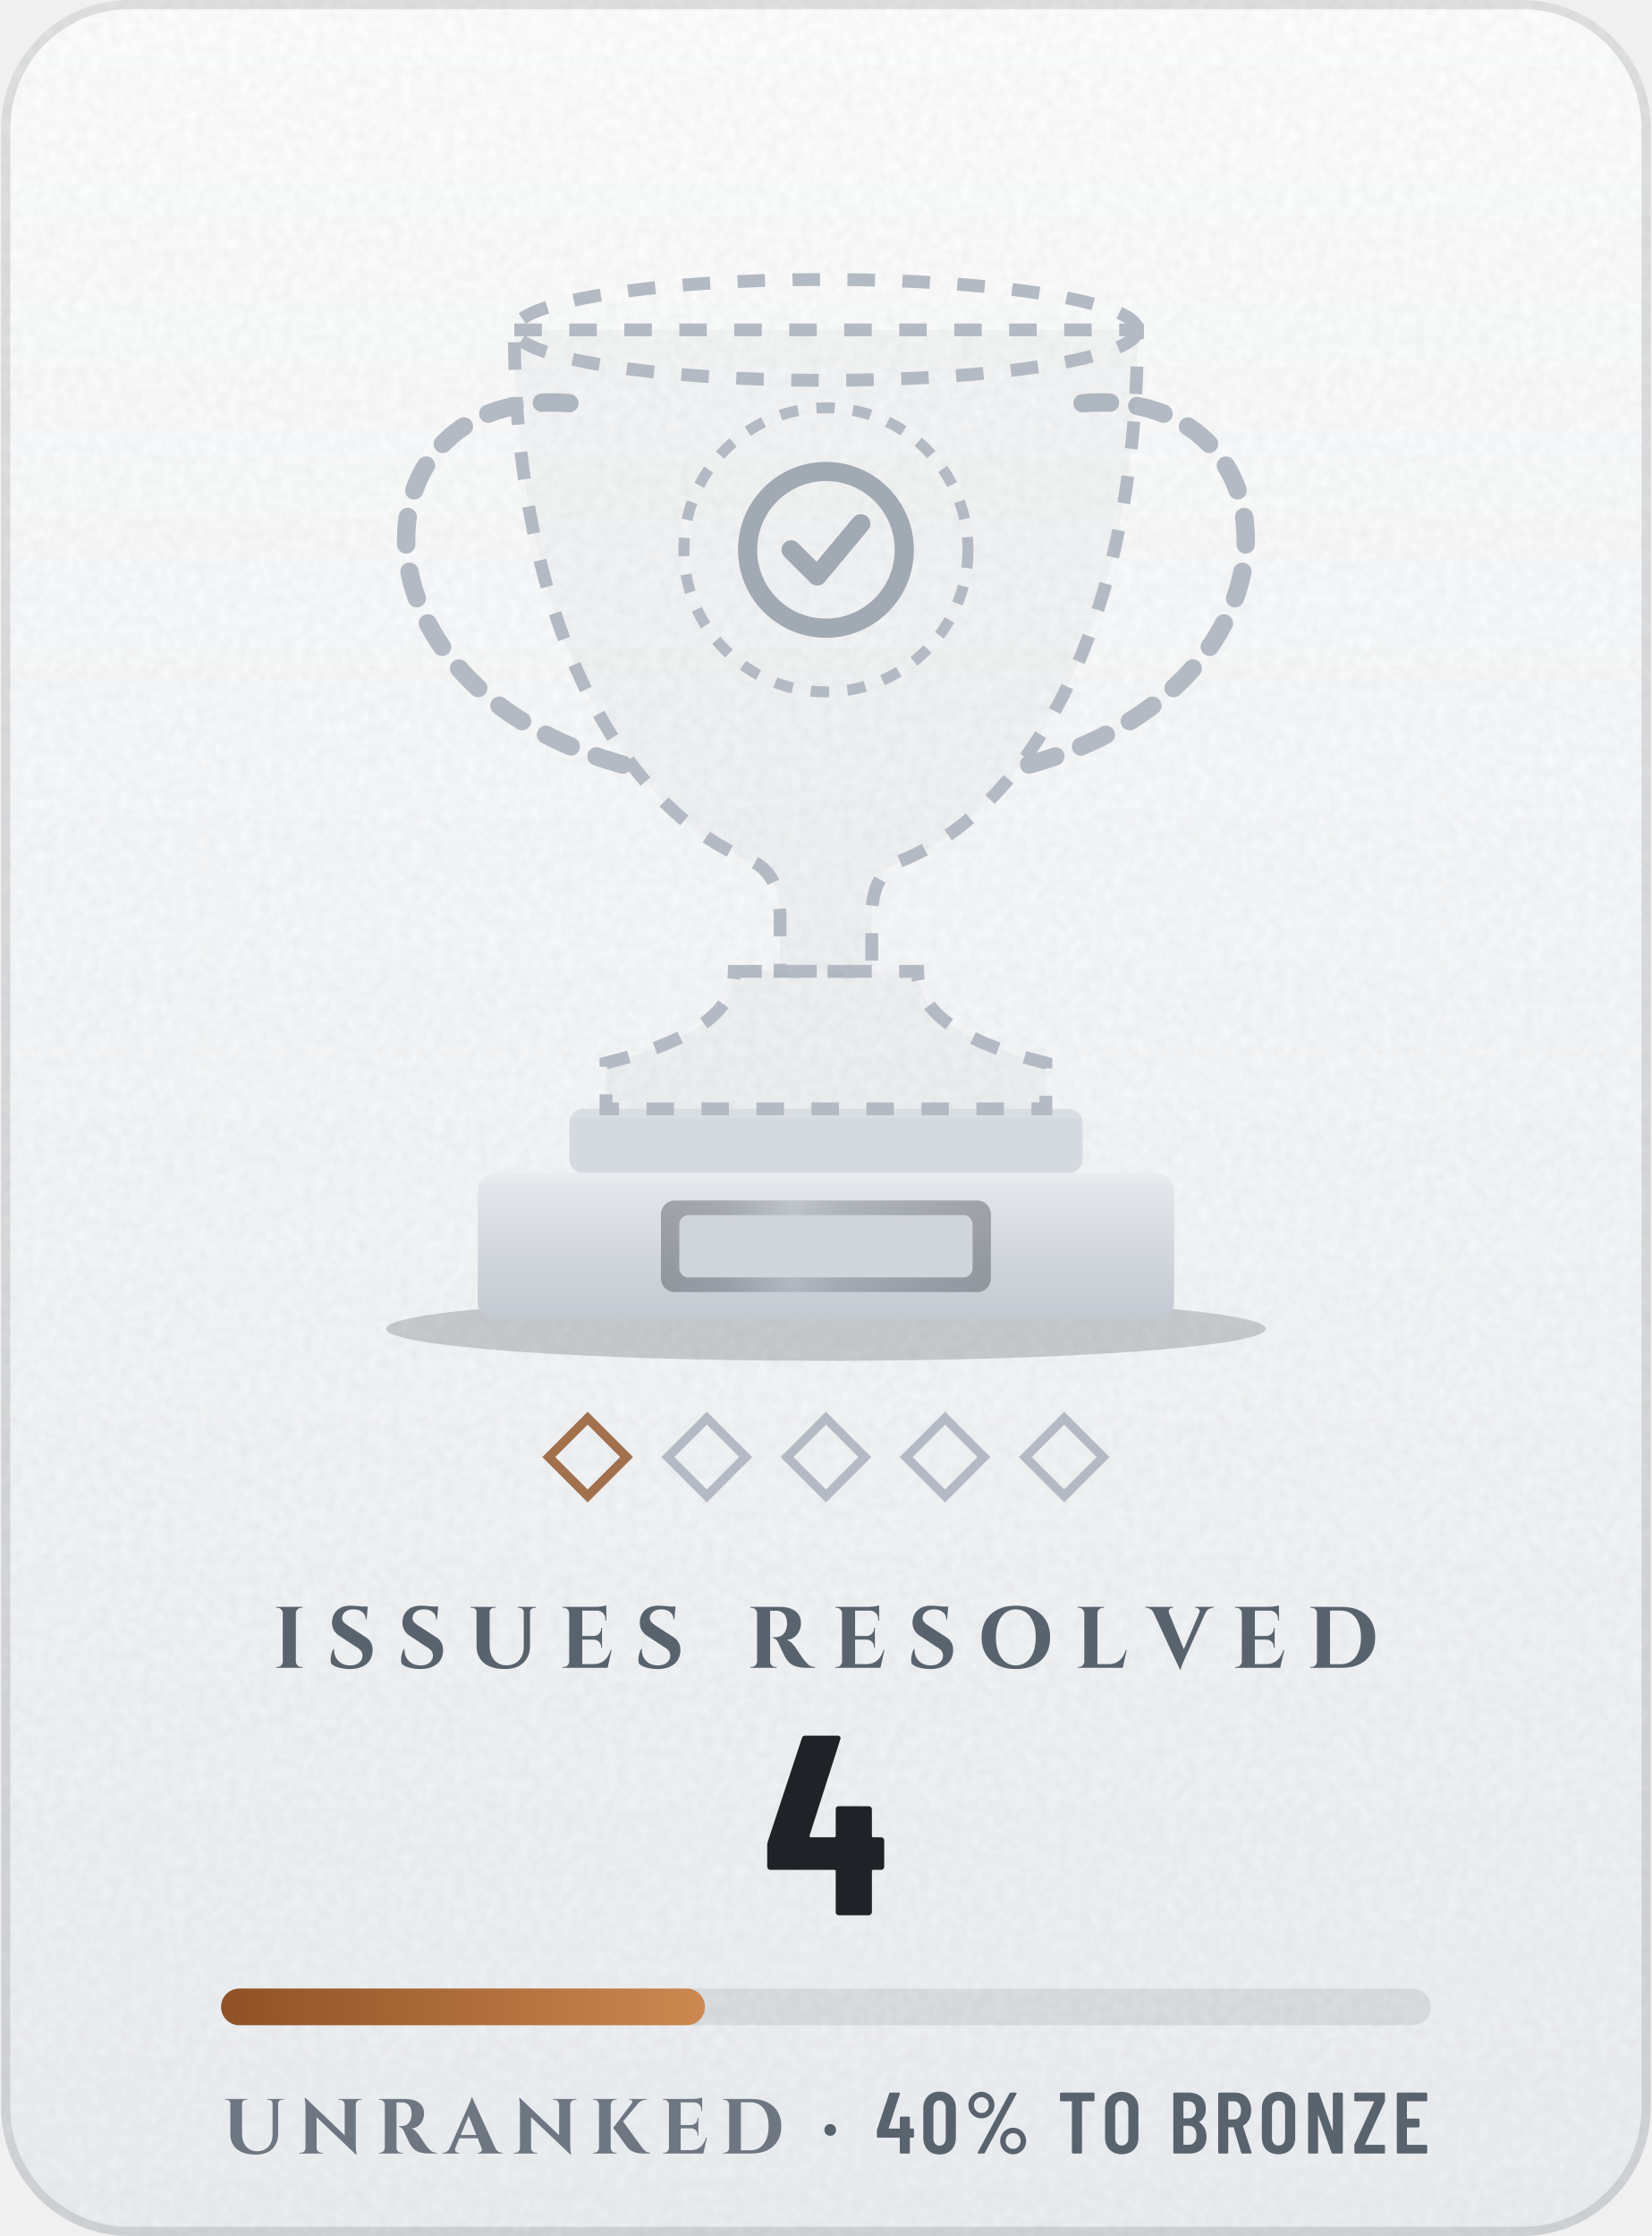
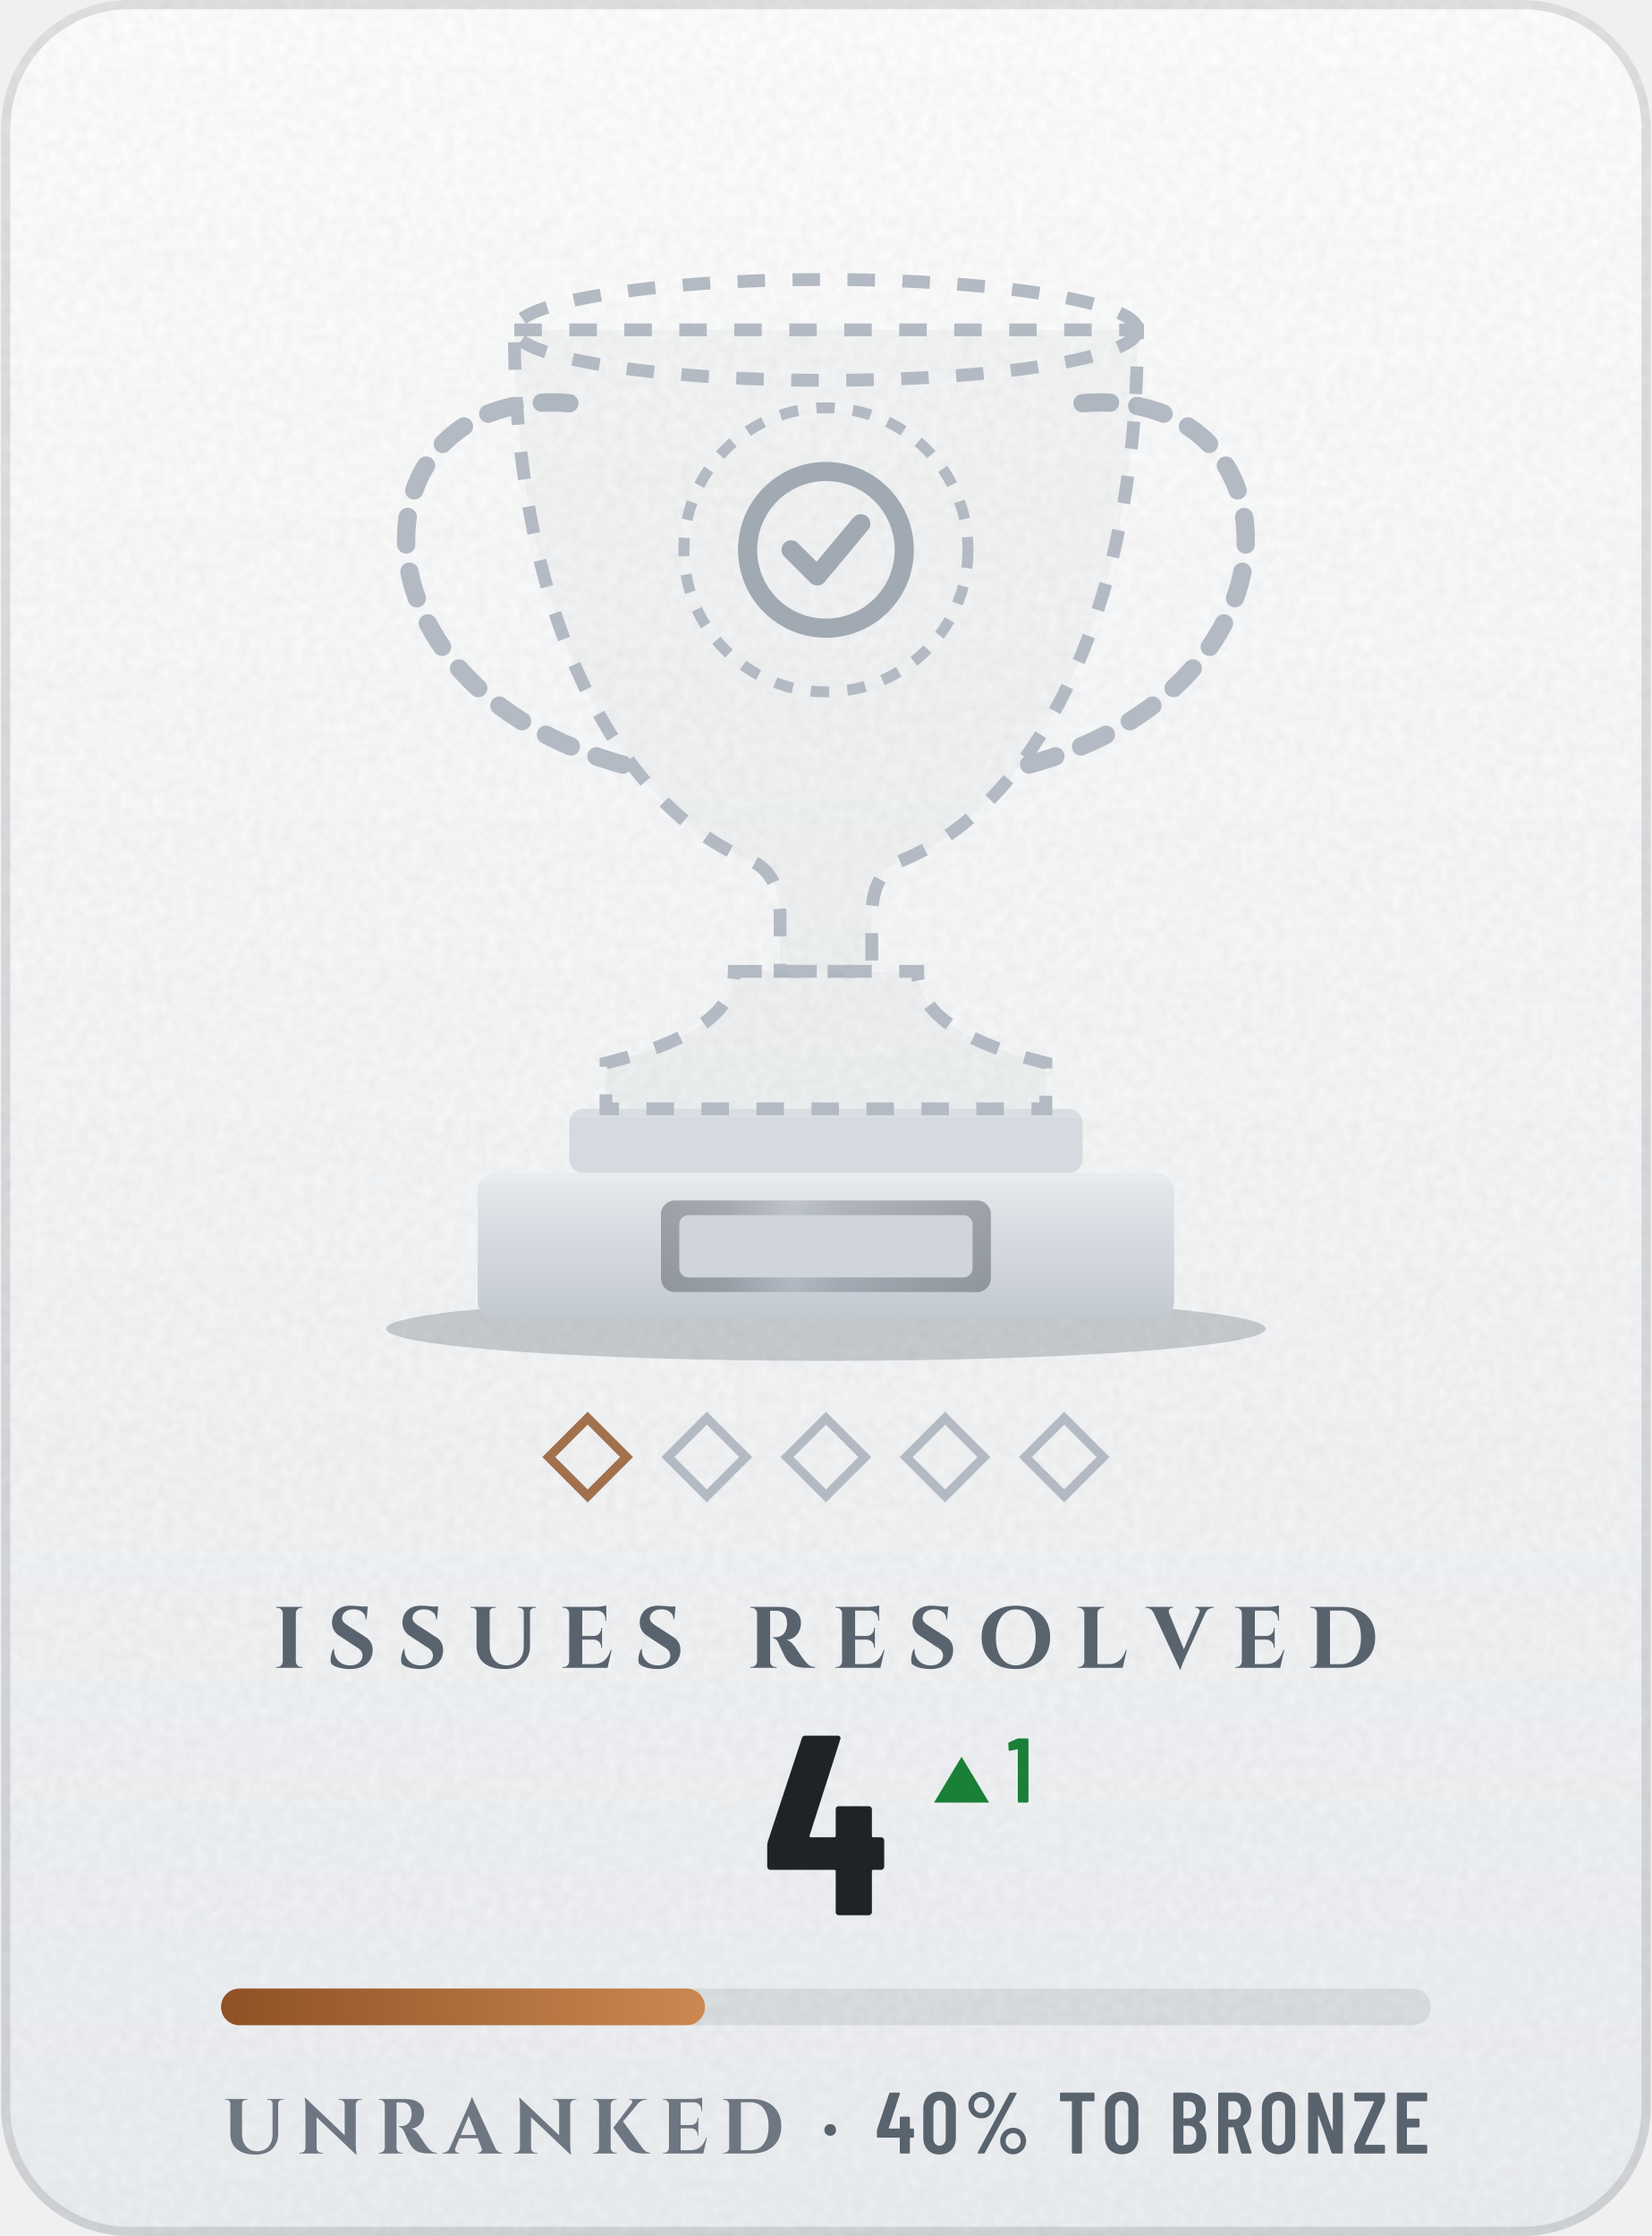
- <svg xmlns="http://www.w3.org/2000/svg" width="164" height="222" viewBox="0 0 180 244" role="img" aria-label="Issues Resolved trophy: Unranked, 4, 40% to Bronze">
+ <svg xmlns="http://www.w3.org/2000/svg" width="164" height="222" viewBox="0 0 180 244" role="img" aria-label="Issues Resolved trophy: Unranked, 4, 40% to Bronze, up 1 this week">
  <defs>
    <linearGradient id="bg" x1="0" y1="0" x2="0" y2="1">
      <stop offset="0" stop-color="#FFFFFF" />
      <stop offset="1" stop-color="#EDF0F3" />
    </linearGradient>
    <clipPath id="card">
      <rect width="180" height="244" rx="14" />
    </clipPath>
    <filter id="grain" x="0" y="0" width="100%" height="100%">
      <feTurbulence type="fractalNoise" baseFrequency=".85" numOctaves="2" stitchTiles="stitch" />
      <feColorMatrix values="0 0 0 0 0 0 0 0 0 0 0 0 0 0 0 0 0 0 .05 0" />
    </filter>
    <radialGradient id="glow" cx=".5" cy=".5" r=".5">
      <stop offset="0" stop-color="#5A626D" stop-opacity="0" />
      <stop offset="1" stop-color="#5A626D" stop-opacity="0" />
    </radialGradient>
    <linearGradient id="mh" x1="0" y1="0" x2="1" y2="0">
      <stop offset="0" stop-color="#252A32" />
      <stop offset="0.2" stop-color="#3A414B" />
      <stop offset="0.4" stop-color="#838B96" />
      <stop offset="0.54" stop-color="#5A626D" />
      <stop offset="0.78" stop-color="#3A414B" />
      <stop offset="1" stop-color="#252A32" />
    </linearGradient>
    <linearGradient id="md" x1="0" y1="0" x2="1" y2="1">
      <stop offset="0" stop-color="#252A32" />
      <stop offset="0.2" stop-color="#3A414B" />
      <stop offset="0.4" stop-color="#838B96" />
      <stop offset="0.54" stop-color="#5A626D" />
      <stop offset="0.78" stop-color="#3A414B" />
      <stop offset="1" stop-color="#252A32" />
    </linearGradient>
    <linearGradient id="mdr" x1="1" y1="1" x2="0" y2="0">
      <stop offset="0" stop-color="#252A32" />
      <stop offset="0.2" stop-color="#3A414B" />
      <stop offset="0.4" stop-color="#838B96" />
      <stop offset="0.54" stop-color="#5A626D" />
      <stop offset="0.78" stop-color="#3A414B" />
      <stop offset="1" stop-color="#252A32" />
    </linearGradient>
    <linearGradient id="dia" x1="0" y1="0" x2="1" y2="0">
      <stop offset="0" stop-color="#2F7DD1" />
      <stop offset=".5" stop-color="#7B61E0" />
      <stop offset="1" stop-color="#C2449A" />
    </linearGradient>
    <linearGradient id="pb" x1="0" y1="0" x2="1" y2="0">
      <stop offset="0" stop-color="#8F5125" />
      <stop offset="1" stop-color="#CC8850" />
    </linearGradient>
    <linearGradient id="shg" x1="0" y1="0" x2="1" y2="0">
      <stop offset="0" stop-color="#FFFFFF" stop-opacity="0" />
      <stop offset=".5" stop-color="#FFFFFF" stop-opacity=".6" />
      <stop offset="1" stop-color="#FFFFFF" stop-opacity="0" />
    </linearGradient>
    <linearGradient id="mu" gradientUnits="userSpaceOnUse" x1="38" y1="0" x2="142" y2="0">
      <stop offset="0" stop-color="#252A32" />
      <stop offset="0.2" stop-color="#3A414B" />
      <stop offset="0.4" stop-color="#838B96" />
      <stop offset="0.54" stop-color="#5A626D" />
      <stop offset="0.78" stop-color="#3A414B" />
      <stop offset="1" stop-color="#252A32" />
    </linearGradient>
    <linearGradient id="cone" x1="0" y1="0" x2="0" y2="1">
      <stop offset="0" stop-color="#FFFFFF" stop-opacity="0" />
      <stop offset="1" stop-color="#FFFFFF" stop-opacity="0" />
    </linearGradient>
    <linearGradient id="rim" x1="0" y1="0" x2="0" y2="1">
      <stop offset="0" stop-color="#181B20" />
      <stop offset="1" stop-color="#3A414B" />
    </linearGradient>
    <linearGradient id="pl" x1="0" y1="0" x2="0" y2="1">
      <stop offset="0" stop-color="#E6E9ED" />
      <stop offset="1" stop-color="#C3C9D1" />
    </linearGradient>
    <radialGradient id="en" cx=".4" cy=".35" r=".75">
      <stop offset="0" stop-color="#D85F77" />
      <stop offset=".6" stop-color="#CB2A4A" />
      <stop offset="1" stop-color="#5B1321" />
    </radialGradient>
    <clipPath id="cup">
      <path d="M56 36H124C124 70 111 89 98 94C96 95 95 97 95 100V106H85V100C85 97 84 95 82 94C69 89 56 70 56 36Z" />
      <path d="M80 106H100C100 111 106 114 114 116V121H66V116C74 114 80 111 80 106Z" />
    </clipPath>
  </defs>
  <g clip-path="url(#card)">
    <rect width="180" height="244" fill="url(#bg)" />
    <rect width="180" height="244" filter="url(#grain)" />
  </g>
  <rect x=".5" y=".5" width="179" height="243" rx="13.5" fill="none" stroke="#1F2328" stroke-opacity=".13" />
  <circle cx="90" cy="72" r="64" fill="url(#glow)" />
  <ellipse cx="90" cy="145" rx="48" ry="3.5" fill="#1F2328" fill-opacity=".2" />
  <rect x="62" y="121" width="56" height="7" rx="1.5" fill="#D5DAE0" />
  <rect x="62" y="121" width="56" height="1" fill="#FFFFFF" fill-opacity=".1" />
  <rect x="52" y="128" width="76" height="16" rx="2" fill="url(#pl)" />
  <rect x="52" y="128" width="76" height="1" fill="#FFFFFF" fill-opacity=".12" />
  <rect x="72" y="131" width="36" height="10" rx="1.5" fill="url(#mh)" opacity="0.35" />
  <rect x="74" y="132.6" width="32" height="6.8" rx="1" fill="#D0D5DB" />
  <path d="M62 44C38 42 36 76 70 84M118 44C142 42 144 76 110 84" fill="none" stroke="#B3BAC3" stroke-width="2" stroke-dasharray="3 3" stroke-linecap="round" />
  <path d="M56 36H124C124 70 111 89 98 94C96 95 95 97 95 100V106H85V100C85 97 84 95 82 94C69 89 56 70 56 36Z" fill="#1F2328" fill-opacity=".03" stroke="#B3BAC3" stroke-width="1.4" stroke-dasharray="3 3" />
  <path d="M80 106H100C100 111 106 114 114 116V121H66V116C74 114 80 111 80 106Z" fill="#1F2328" fill-opacity=".03" stroke="#B3BAC3" stroke-width="1.4" stroke-dasharray="3 3" />
  <ellipse cx="90" cy="36" rx="34" ry="5.5" fill="none" stroke="#B3BAC3" stroke-width="1.4" stroke-dasharray="3 3" />
  <circle cx="90" cy="60" r="15.5" fill="none" stroke="#B3BAC3" stroke-width="1.2" stroke-dasharray="2 2" />
  <g transform="translate(78.6 48.6) scale(0.95)" fill="none" stroke="#A1A9B3" stroke-width="2.2" stroke-linecap="round" stroke-linejoin="round">
    <circle cx="12" cy="12" r="9" />
    <path d="M8 12l3 3 5-6" />
  </g>
  <rect x="-3" y="-3" width="6" height="6" transform="translate(64 159) rotate(45)" fill="none" stroke="#8F5125" stroke-opacity=".8" />
  <rect x="-3" y="-3" width="6" height="6" transform="translate(77 159) rotate(45)" fill="none" stroke="#B3BAC3" stroke-opacity="1" />
  <rect x="-3" y="-3" width="6" height="6" transform="translate(90 159) rotate(45)" fill="none" stroke="#B3BAC3" stroke-opacity="1" />
  <rect x="-3" y="-3" width="6" height="6" transform="translate(103 159) rotate(45)" fill="none" stroke="#B3BAC3" stroke-opacity="1" />
  <rect x="-3" y="-3" width="6" height="6" transform="translate(116 159) rotate(45)" fill="none" stroke="#B3BAC3" stroke-opacity="1" />
  <g transform="translate(29.6 182) scale(0.0095 -0.0095)" fill="#59636E">
    <use href="#s73" x="0" />
    <use href="#s83" x="619" />
    <use href="#s83" x="1428" />
    <use href="#s85" x="2238" />
    <use href="#s69" x="3290" />
    <use href="#s83" x="4154" />
    <use href="#s82" x="5445" />
    <use href="#s69" x="6424" />
    <use href="#s83" x="7287" />
    <use href="#s79" x="8097" />
    <use href="#s76" x="9207" />
    <use href="#s86" x="10056" />
    <use href="#s69" x="11016" />
    <use href="#s68" x="11879" />
  </g>
  <g transform="translate(83.2 209) scale(0.028 -0.028)" fill="#1F2328">
    <use href="#n52" x="0" />
  </g>
+   <polygon points="101.8,196.7 107.8,196.7 104.8,191.7" fill="#1A7F37" />
+   <g transform="translate(109.8 196.7) scale(0.01 -0.01)" fill="#1A7F37">
+     <use href="#m49" x="0" />
+   </g>
  <rect x="24" y="217" width="132" height="4" rx="2" fill="#1F2328" fill-opacity=".09" />
  <rect x="24" y="217" width="52.8" height="4" rx="2" fill="url(#pb)" />
  <g transform="translate(24.1 235) scale(0.0085 -0.0085)" fill="#6E7781">
    <use href="#s85" x="0" />
    <use href="#s78" x="962" />
    <use href="#s82" x="1968" />
    <use href="#s65" x="2857" />
    <use href="#s78" x="3715" />
    <use href="#s75" x="4721" />
    <use href="#s69" x="5619" />
    <use href="#s68" x="6392" />
  </g>
  <g transform="translate(89.5 235) scale(0.009 -0.009)" fill="#59636E">
    <use href="#m183" x="0" />
  </g>
  <g transform="translate(95.4 235) scale(0.0095 -0.0095)" fill="#59636E">
    <use href="#m52" x="0" />
    <use href="#m48" x="512" />
    <use href="#m37" x="1014" />
    <use href="#m84" x="2092" />
    <use href="#m79" x="2596" />
    <use href="#m66" x="3368" />
    <use href="#m82" x="3883" />
    <use href="#m79" x="4397" />
    <use href="#m78" x="4916" />
    <use href="#m90" x="5476" />
    <use href="#m69" x="5935" />
  </g>
  <defs>
    <path id="m37" d="M54 557Q54 598 74 633Q94 668 128 688Q163 709 204 709Q244 709 278 688Q313 668 333 633Q353 598 353 557Q353 515 333 480Q313 445 279 424Q245 404 204 404Q163 404 128 424Q94 445 74 480Q54 515 54 557ZM162 14 526 692Q530 700 541 700H599Q606 700 608 696Q610 692 607 686L243 8Q239 0 228 0H170Q163 0 161 4Q159 8 162 14ZM289 557Q289 594 264 620Q239 647 204 647Q168 647 143 621Q118 595 118 557Q118 519 143 492Q168 466 204 466Q240 466 264 492Q289 519 289 557ZM419 144Q419 185 439 220Q459 255 493 276Q527 296 568 296Q609 296 643 276Q677 255 697 220Q717 185 717 144Q717 102 697 67Q677 32 643 12Q609 -9 568 -9Q527 -9 493 12Q459 32 439 67Q419 102 419 144ZM654 144Q654 182 629 208Q604 234 568 234Q532 234 507 208Q482 182 482 144Q482 106 507 80Q532 53 568 53Q604 53 629 80Q654 106 654 144Z" />
    <path id="m48" d="M38 183V517Q38 604 89 658Q140 711 224 711Q309 711 360 658Q412 604 412 517V183Q412 96 360 42Q309 -11 224 -11Q140 -11 89 42Q38 96 38 183ZM296 176V524Q296 563 276 586Q257 610 224 610Q192 610 173 586Q154 563 154 524V176Q154 137 173 114Q192 90 224 90Q257 90 276 114Q296 137 296 176Z" />
+     <path id="m49" d="M122 700H218Q223 700 226 696Q230 693 230 688V12Q230 7 226 4Q223 0 218 0H126Q121 0 118 4Q114 7 114 12V576Q114 578 112 580Q111 582 109 581L27 565H24Q13 565 13 576L10 643Q10 653 18 657L107 697Q114 700 122 700Z" />
    <path id="m52" d="M443 275V194Q443 189 440 186Q436 182 431 182H401Q396 182 396 177V12Q396 7 392 4Q389 0 384 0H292Q287 0 284 4Q280 7 280 12V177Q280 182 275 182H29Q24 182 20 186Q17 189 17 194V259Q17 268 19 274L158 690Q161 700 171 700H271Q277 700 280 696Q283 693 281 686L153 293Q152 287 157 287H275Q280 287 280 292V412Q280 417 284 420Q287 424 292 424H384Q389 424 392 420Q396 417 396 412V292Q396 287 401 287H431Q436 287 440 284Q443 280 443 275Z" />
    <path id="m66" d="M242 0H66Q61 0 58 4Q54 7 54 12V688Q54 693 58 696Q61 700 66 700H224Q319 700 373 652Q427 604 427 512Q427 409 354 365Q349 362 352 359Q391 334 413 292Q435 250 435 192Q435 100 382 50Q328 0 242 0ZM170 595V409Q170 404 175 404H226Q267 404 290 429Q313 454 313 500Q313 548 290 574Q267 600 226 600H175Q170 600 170 595ZM319 208Q319 260 296 290Q273 319 233 319H175Q170 319 170 314V106Q170 101 175 101H233Q273 101 296 129Q319 157 319 208Z" />
    <path id="m69" d="M391 600H175Q170 600 170 595V406Q170 401 175 401H303Q308 401 312 398Q315 394 315 389V312Q315 307 312 304Q308 300 303 300H175Q170 300 170 295V105Q170 100 175 100H391Q396 100 400 96Q403 93 403 88V12Q403 7 400 4Q396 0 391 0H66Q61 0 58 4Q54 7 54 12V688Q54 693 58 696Q61 700 66 700H391Q396 700 400 696Q403 693 403 688V612Q403 607 400 604Q396 600 391 600Z" />
    <path id="m78" d="M350 700H441Q446 700 450 696Q453 693 453 688V12Q453 7 450 4Q446 0 441 0H336Q326 0 323 10L174 434Q173 437 170 436Q168 436 168 433L169 12Q169 7 166 4Q162 0 157 0H66Q61 0 58 4Q54 7 54 12V688Q54 693 58 696Q61 700 66 700H169Q179 700 182 690L332 269Q333 266 336 266Q338 267 338 270V688Q338 693 342 696Q345 700 350 700Z" />
    <path id="m79" d="M42 182V518Q42 604 94 656Q147 708 233 708Q319 708 372 656Q425 604 425 518V182Q425 96 372 44Q319 -8 233 -8Q147 -8 94 44Q42 96 42 182ZM309 177V523Q309 561 288 584Q267 608 233 608Q199 608 178 584Q158 561 158 523V177Q158 139 178 116Q199 92 233 92Q267 92 288 116Q309 139 309 177Z" />
    <path id="m82" d="M318 10 233 297Q231 301 228 301H175Q170 301 170 296V12Q170 7 166 4Q163 0 158 0H66Q61 0 58 4Q54 7 54 12V688Q54 693 58 696Q61 700 66 700H254Q307 700 348 674Q388 649 410 602Q433 556 433 496Q433 434 409 389Q385 344 342 321Q338 320 339 315L437 14Q438 12 438 9Q438 0 427 0H331Q321 0 318 10ZM170 595V396Q170 391 175 391H236Q272 391 294 419Q317 447 317 495Q317 543 294 572Q272 600 236 600H175Q170 600 170 595Z" />
    <path id="m84" d="M425 688V612Q425 607 422 604Q418 600 413 600H286Q281 600 281 595V12Q281 7 278 4Q274 0 269 0H177Q172 0 168 4Q165 7 165 12V595Q165 600 160 600H40Q35 600 32 604Q28 607 28 612V688Q28 693 32 696Q35 700 40 700H413Q418 700 422 696Q425 693 425 688Z" />
    <path id="m90" d="M25 12V92Q25 100 28 107L252 594Q253 596 252 598Q251 600 249 600H37Q32 600 28 604Q25 607 25 612V688Q25 693 28 696Q32 700 37 700H365Q370 700 374 696Q377 693 377 688V608Q377 601 374 593L150 106Q149 104 150 102Q151 100 153 100H365Q370 100 374 96Q377 93 377 88V12Q377 7 374 4Q370 0 365 0H37Q32 0 28 4Q25 7 25 12Z" />
    <path id="m183" d="M37 286Q37 317 57 337Q77 357 108 357Q139 357 158 337Q178 317 178 286Q178 255 158 235Q138 215 108 215Q77 215 57 235Q37 255 37 286Z" />
    <path id="n52" d="M470 292V189Q470 184 466 180Q463 177 458 177H427Q422 177 422 172V12Q422 7 418 4Q415 0 410 0H293Q288 0 284 4Q281 7 281 12V172Q281 177 276 177H26Q21 177 18 180Q14 184 14 189V271Q14 280 16 286L149 690Q152 700 162 700H289Q295 700 298 696Q301 693 299 686L179 310Q178 304 183 304H276Q281 304 281 309V413Q281 418 284 422Q288 425 293 425H410Q415 425 418 422Q422 418 422 413V309Q422 304 427 304H458Q463 304 466 300Q470 297 470 292Z" />
    <path id="s65" d="M354 720 656 60Q671 36 690 25Q714 10 737 10H745V0H427V10H436Q456 10 471 26Q486 43 474 73L425 196H190L138 69Q132 52 136 39Q141 25 153 18Q165 10 177 10H186V0H-28V10H-19Q4 10 29 25Q48 36 62 60L296 589Q299 595 306 612Q314 628 322 649Q331 670 338 690Q345 709 345 720ZM208 238H408L310 484Z" />
    <path id="s68" d="M405 700Q523 700 609 658Q695 615 742 536Q788 458 788 350Q788 242 742 164Q695 85 609 42Q523 0 405 0H42V10H55Q81 10 100 28Q118 47 119 73V627Q119 653 100 672Q81 690 55 690H43L42 700ZM269 658V42H393Q465 42 517 80Q569 117 597 186Q625 255 625 350Q625 445 597 514Q569 583 517 620Q465 658 393 658Z" />
    <path id="s69" d="M606 205 560 0H42V10H55Q81 10 100 28Q118 47 119 73V627Q118 653 100 672Q81 690 55 690H42V700H423Q445 700 470 703Q494 706 515 710Q536 714 545 718V543H535V555Q535 601 508 629Q484 653 447 657H269V366H401Q438 367 462 392Q486 416 486 453V460H496V230H486V238Q486 275 462 299Q438 323 401 324H269V43H400Q450 43 488 62Q526 82 553 118Q580 155 596 205Z" />
    <path id="s73" d="M119 73V627Q118 653 100 672Q81 690 55 690H42V700H346V690H333Q307 690 288 672Q270 653 269 627V73Q270 47 288 28Q307 10 333 10H346V0H42V10H55Q81 10 100 28Q118 47 119 73Z" />
    <path id="s75" d="M119 73V627Q118 653 100 672Q81 690 55 690H42V700H346V690H333Q307 690 288 672Q270 653 269 627V73Q270 47 288 28Q307 10 333 10H346V0H42V10H55Q81 10 100 28Q118 47 119 73ZM734 700V691H730Q697 691 669 678Q645 666 627 650L427 412L675 72Q698 42 722 26Q746 11 777 10V0H695Q684 0 658 1Q633 2 601 9Q569 16 536 34Q504 51 480 83Q475 90 460 110Q445 130 425 158Q405 186 384 216Q362 245 343 271Q324 297 313 314L301 330L540 646Q551 662 543 676Q535 691 515 691H505V700Z" />
    <path id="s76" d="M606 205 560 0H42V10H55Q81 10 100 28Q118 47 119 73V627Q118 653 100 672Q81 690 55 690H42V700H346V690H333Q307 690 288 672Q270 653 269 627V43H400Q450 43 488 62Q526 82 553 118Q580 155 596 205Z" />
    <path id="s78" d="M108 715 613 234V629Q612 655 594 672Q577 690 551 690H532V700H835V690H817Q792 690 774 672Q756 655 755 629V114Q755 77 758 48Q761 18 764 2L767 -14H758L252 467L253 71Q253 46 271 28Q289 10 314 10H333V0H30V10H49Q74 10 92 28Q110 46 110 71V590Q110 646 104 681L98 715Z" />
    <path id="s79" d="M442 714Q562 714 650 670Q739 625 788 544Q836 463 836 350Q836 238 788 156Q739 75 650 30Q562 -14 442 -14Q322 -14 234 30Q145 75 97 156Q49 237 49 350Q49 462 97 544Q145 625 234 670Q322 714 442 714ZM442 28Q513 28 564 68Q615 107 643 179Q671 251 671 350Q671 449 643 521Q615 593 564 632Q513 672 442 672Q372 672 320 632Q269 593 241 521Q213 449 213 350Q213 251 241 179Q269 107 320 68Q372 28 442 28Z" />
    <path id="s82" d="M122 73V627Q121 653 102 672Q84 690 58 690H45V700H388Q433 700 476 690Q519 680 552 658Q586 636 606 600Q626 564 626 511Q626 469 608 428Q591 386 555 356Q519 327 462 321Q494 311 520 285Q547 259 564 233Q565 231 576 215Q586 199 602 176Q617 152 634 128Q651 104 665 86Q687 59 705 42Q723 26 743 18Q763 11 789 10V0H691Q637 0 593 10Q549 19 515 42Q481 65 456 104Q448 116 438 134Q429 153 419 174Q409 195 400 214Q390 234 383 250Q376 266 373 275Q360 307 342 323Q325 339 305 342V352H336Q363 352 388 363Q414 374 434 399Q454 424 462 468Q464 477 466 489Q467 501 466 516Q463 588 430 622Q397 655 348 656Q334 657 318 656Q301 656 288 656H272V73Q272 47 291 28Q310 10 336 10H348V0H45V10H58Q84 10 102 28Q121 47 122 73Z" />
    <path id="s83" d="M277 714Q297 714 326 712Q356 710 388 707Q399 705 409 704H476L475 692Q475 692 475 692L463 557H453Q453 609 414 640Q376 672 312 672Q254 672 218 644Q183 616 181 576Q180 546 200 524Q220 502 251 483L442 359Q488 333 512 291Q535 249 532 193Q527 95 457 40Q387 -14 267 -14Q223 -14 182 -6Q140 1 108 14Q76 28 57 47Q49 69 50 100Q51 131 60 163Q68 195 81 216H90Q86 165 108 122Q131 78 174 52Q218 27 278 28Q344 29 380 62Q416 94 416 140Q416 171 398 196Q379 221 337 244L162 360Q109 390 85 437Q61 484 66 539Q71 591 97 630Q123 670 168 692Q214 714 277 714Z" />
    <path id="s85" d="M326 700V690H310Q288 690 272 676Q257 662 257 640V260Q257 189 280 137Q304 85 348 57Q391 29 451 29Q512 29 556 56Q601 82 625 131Q649 180 649 247V640Q649 662 634 676Q618 690 596 690H580V700H790V690H774Q752 690 736 676Q721 662 721 640V253Q721 171 686 111Q652 51 588 18Q523 -14 432 -14Q326 -14 253 18Q180 51 144 110Q107 170 107 252V640Q107 662 92 676Q76 690 54 690H38V700Z" />
    <path id="s86" d="M368 -20 68 627Q52 661 28 676Q3 690 -20 690H-28V700H290V690H281Q262 690 248 674Q233 657 244 627L413 214L589 627Q602 657 586 674Q570 690 551 690H542V700H756V690H747Q725 690 700 676Q676 661 660 627H659L426 111Q424 105 416 88Q409 72 400 51Q391 30 384 10Q378 -9 377 -20Z" />
  </defs>
</svg>
